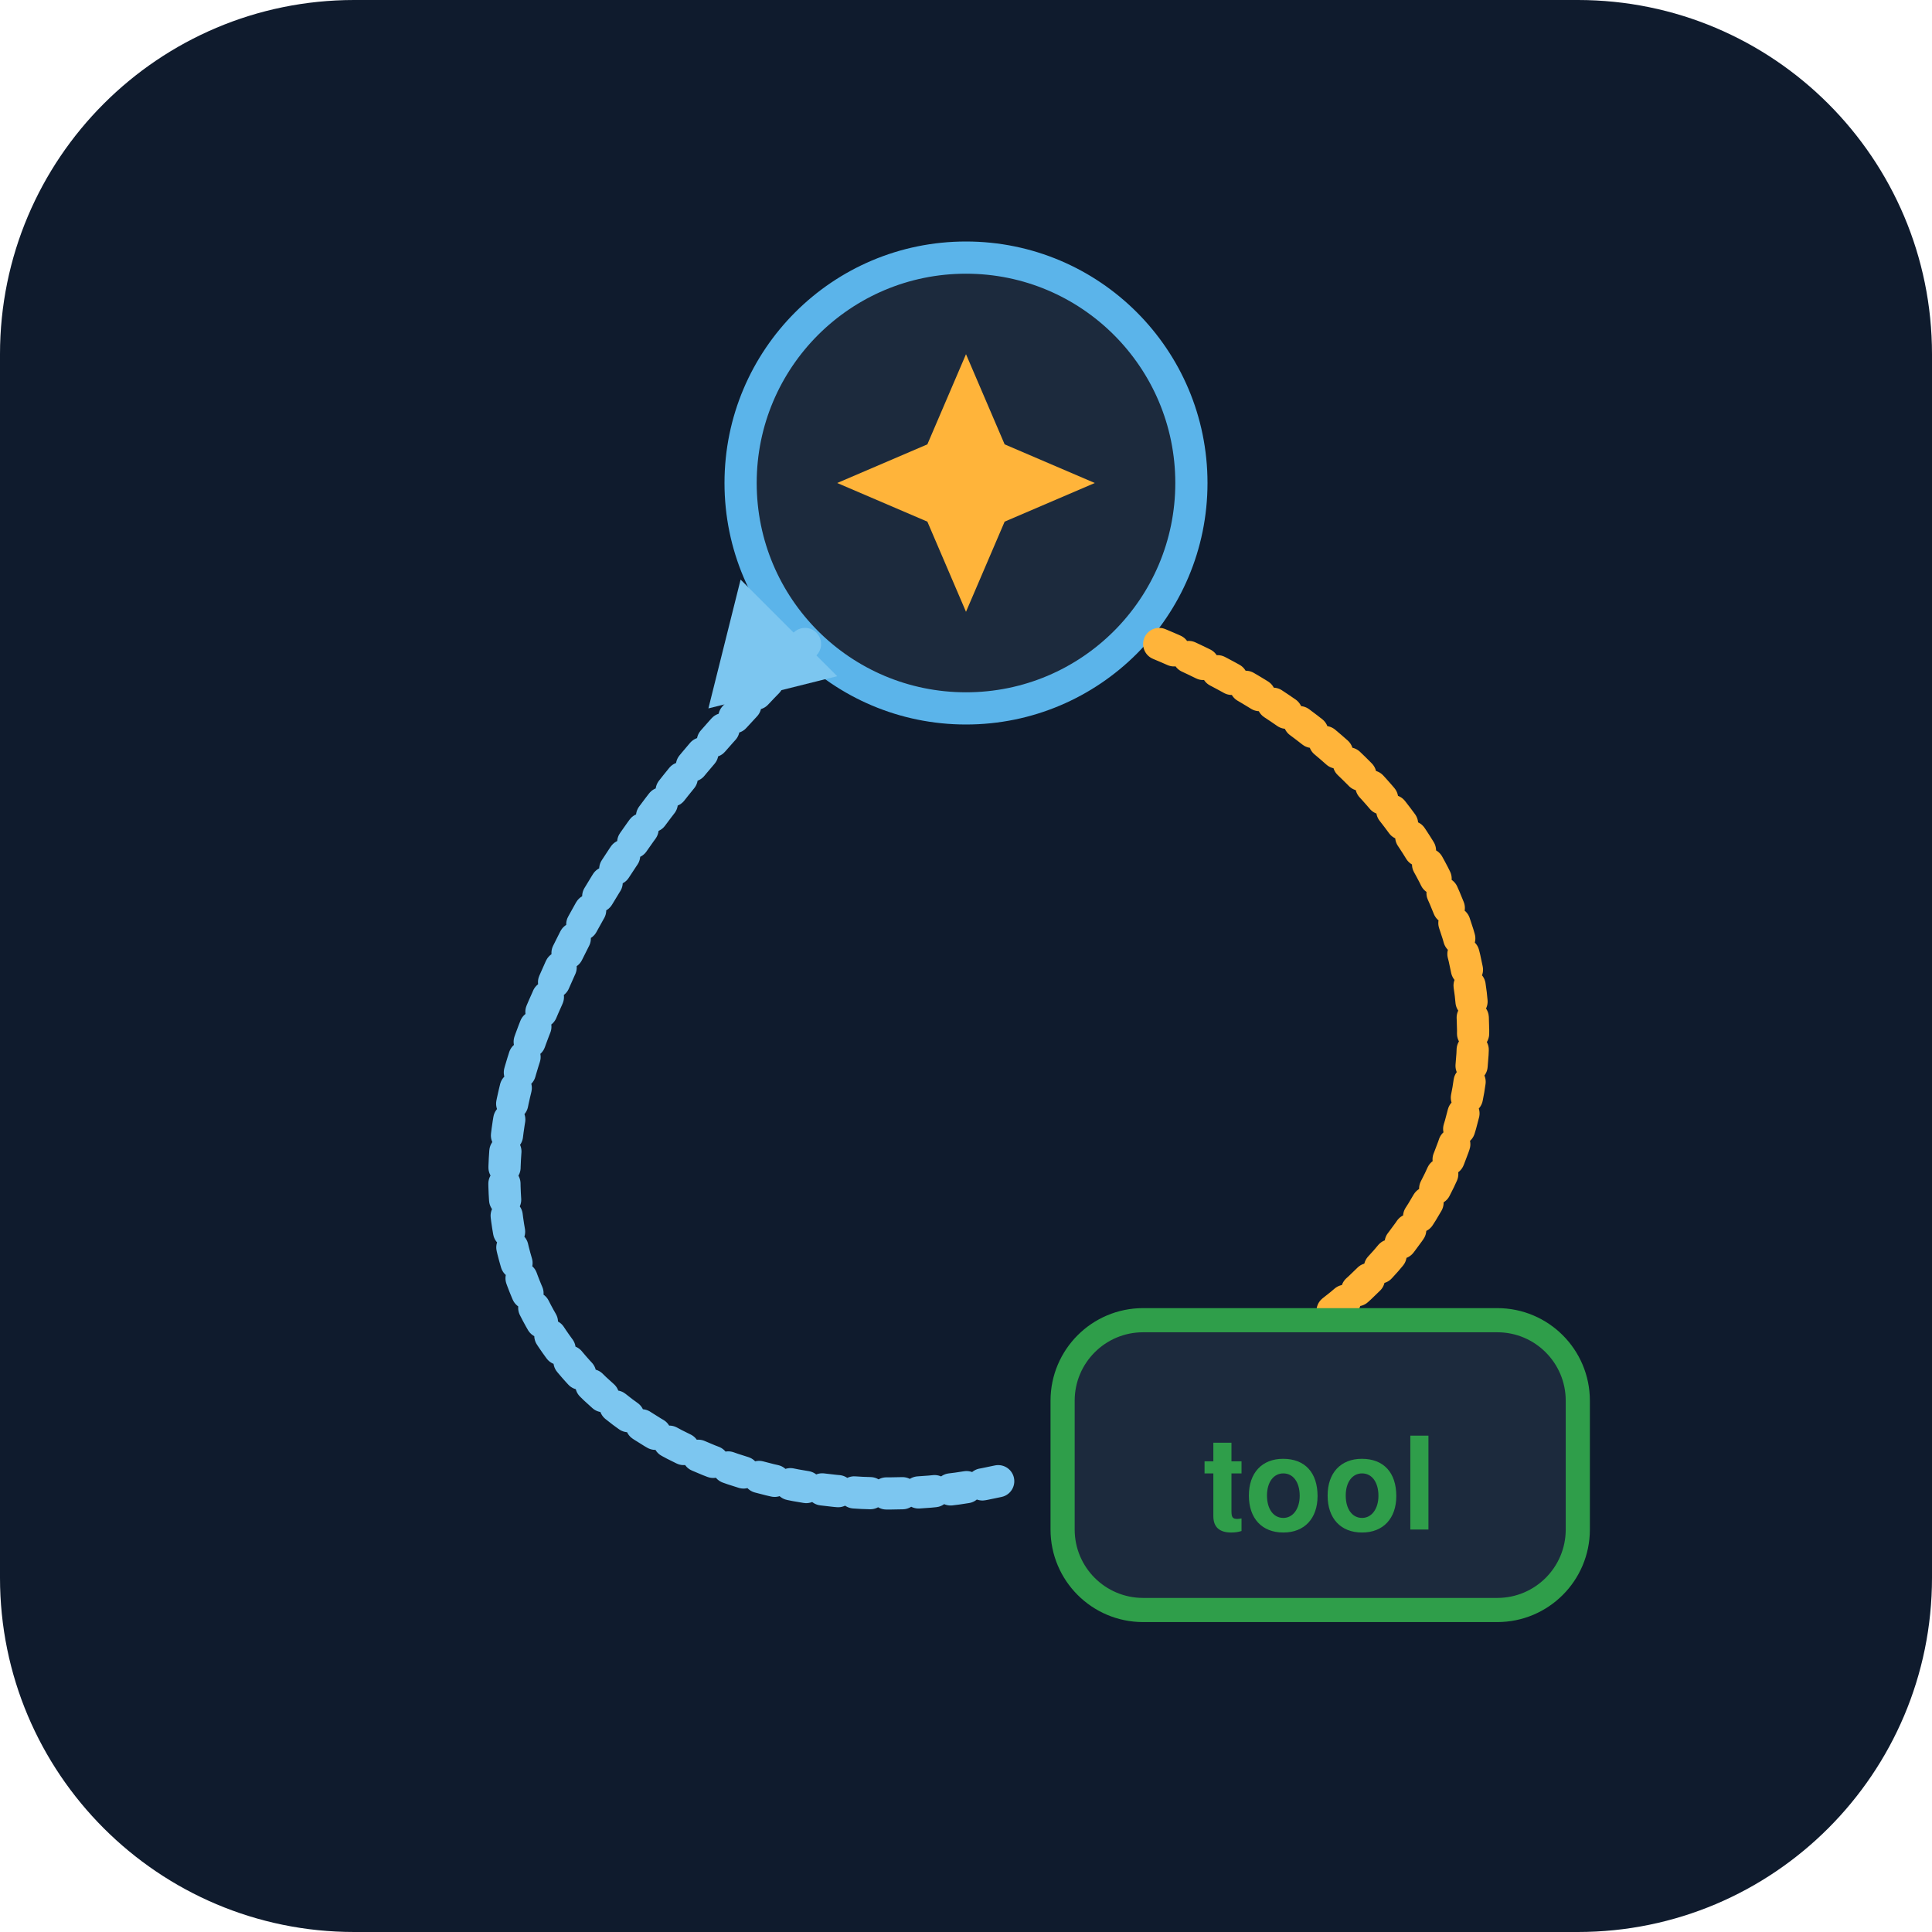
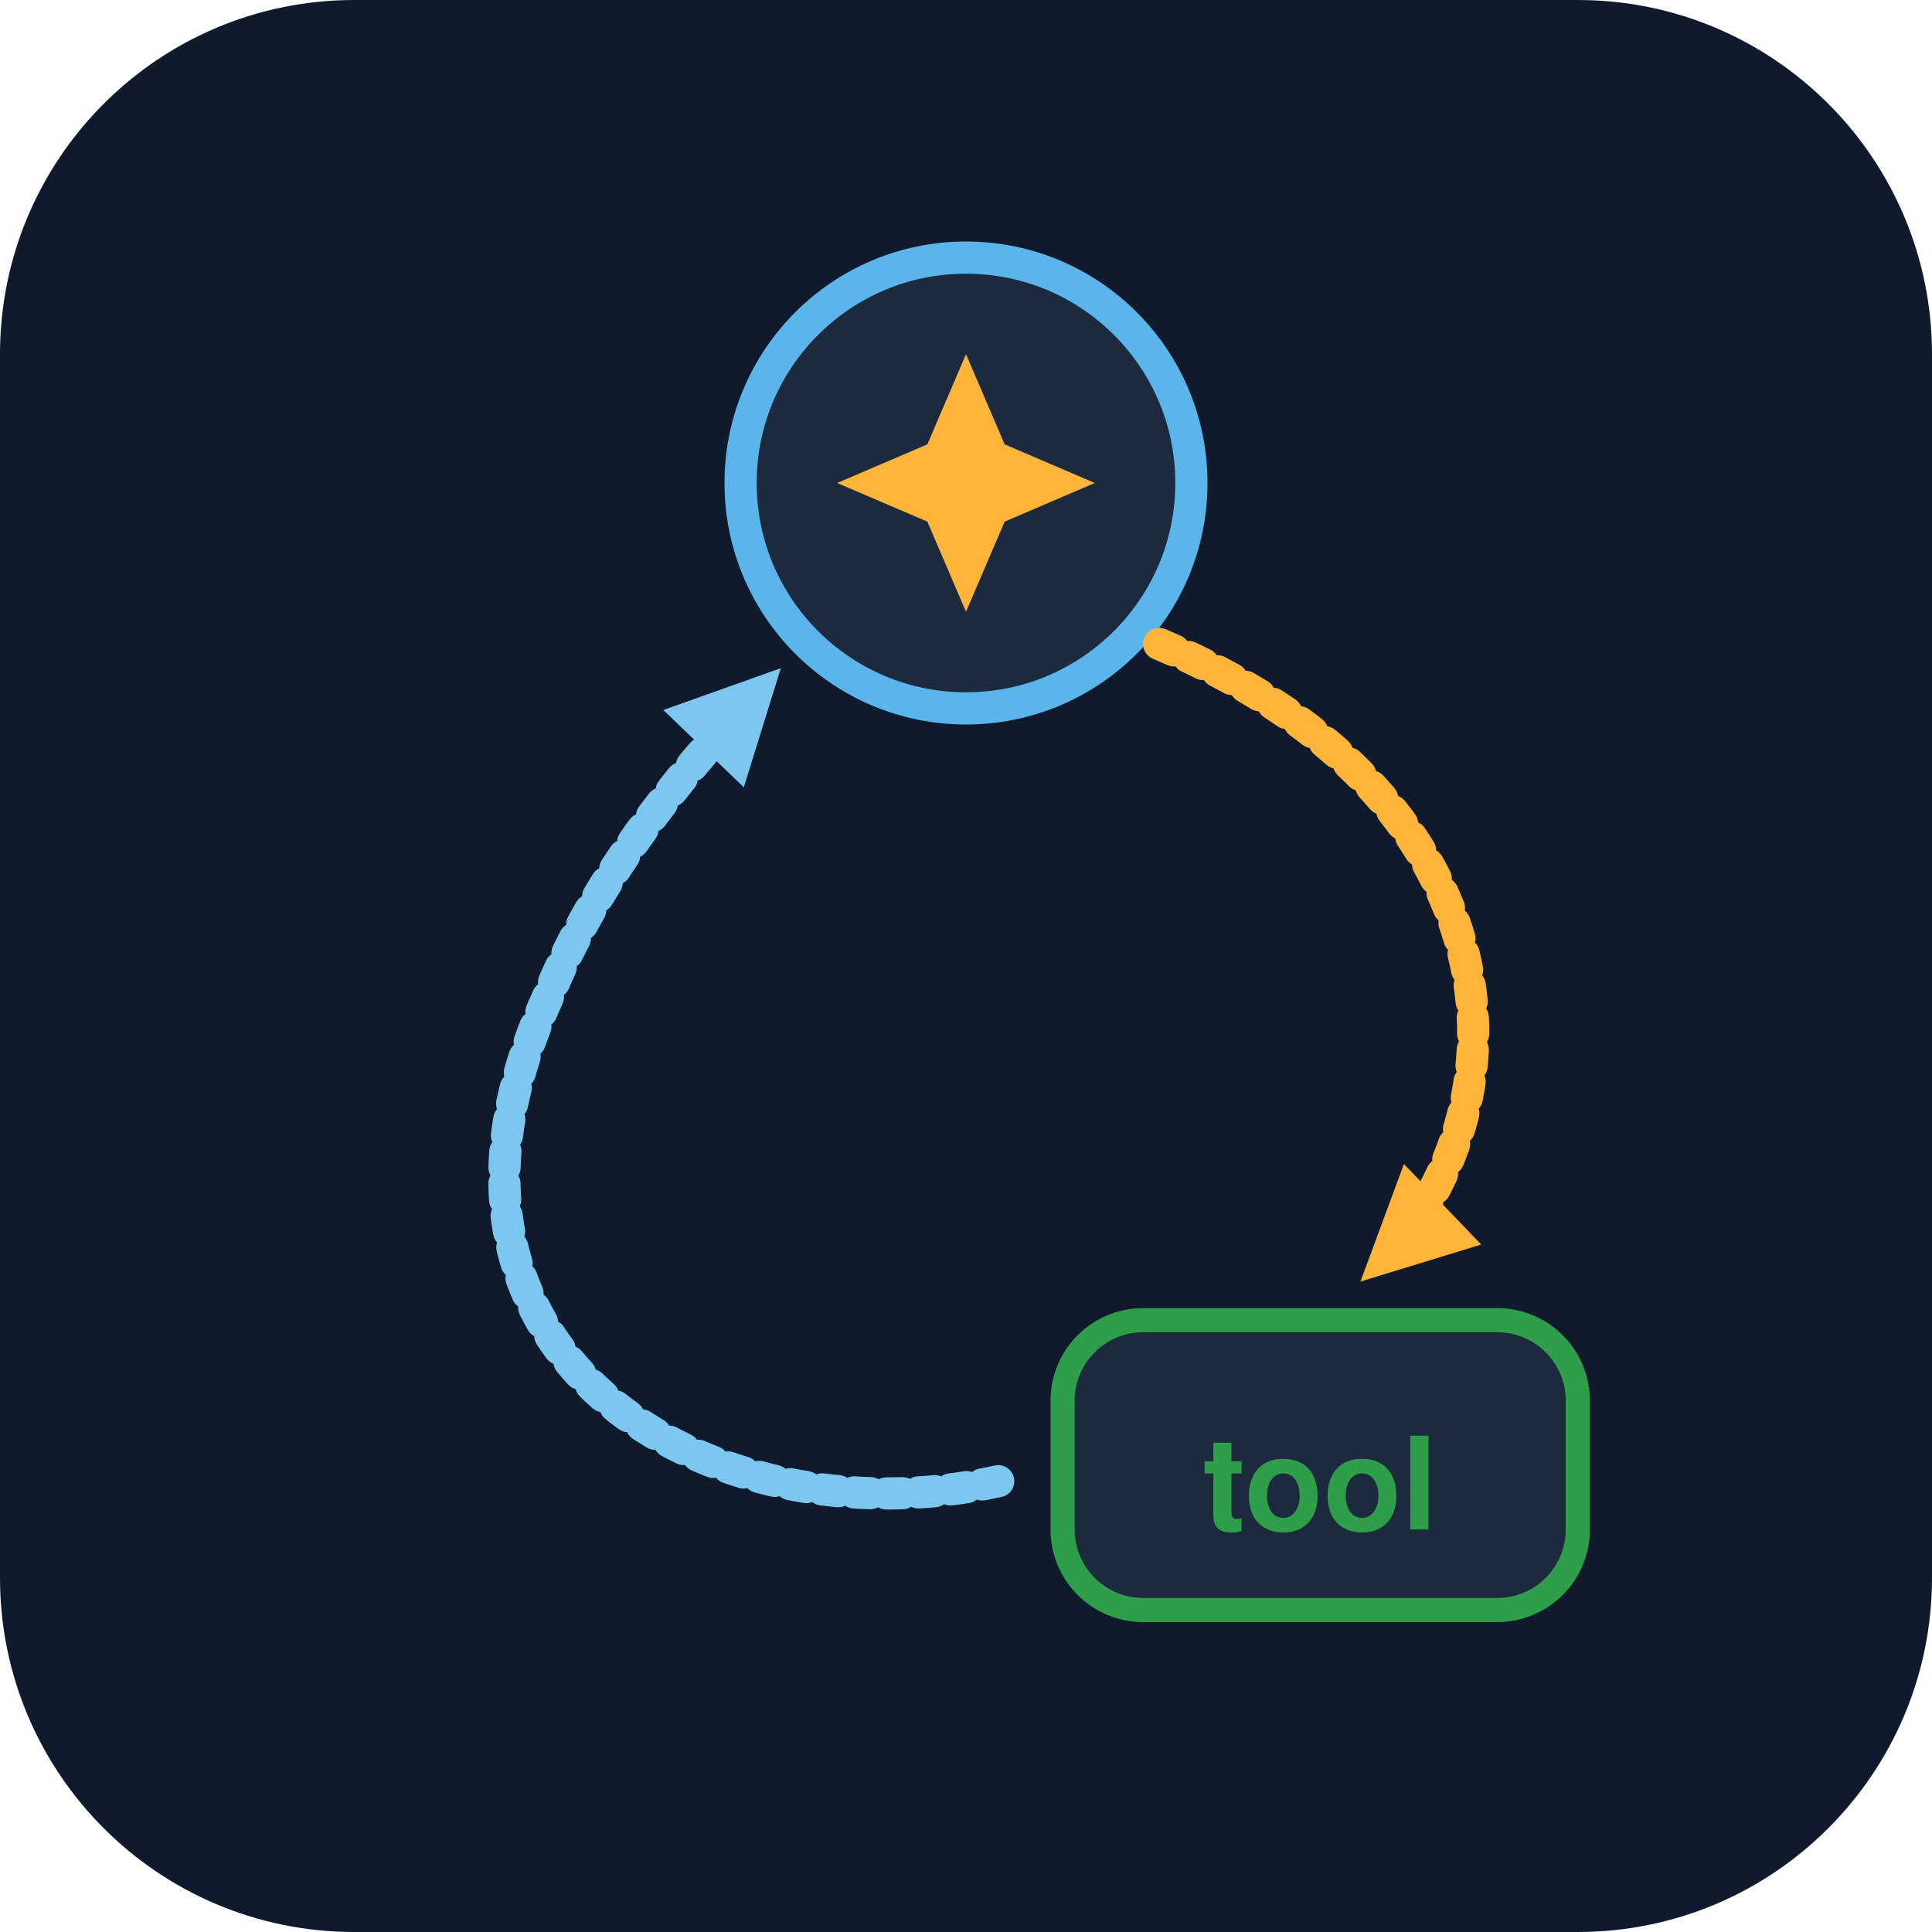
<svg xmlns="http://www.w3.org/2000/svg" viewBox="0 0 120 120" width="120" height="120" role="img">
  <style>@keyframes fade{0%{opacity:0}15.31%,43.75%,100%{opacity:1}}
@keyframes dr{0%{stroke-dashoffset:1}26.25%,43.75%,100%{stroke-dashoffset:0}}
@keyframes pop{0%{opacity:0;transform:scale(.3)}15.31%,43.75%,100%{opacity:1;transform:scale(1)}}
.f{animation:fade 8s ease-out both infinite alternate}
.d{stroke-dasharray:1;animation:dr 8s ease-out both infinite alternate}
.p{transform-box:fill-box;transform-origin:center;animation:pop 8s ease-out both infinite alternate}
@media (prefers-reduced-motion: reduce){*{animation:none!important}}</style>
  <rect width="120" height="120" rx="22" fill="#0f1b2d" />
  <g class="p" style="animation-delay:0s">
    <g>
      <circle cx="60" cy="30" r="14" fill="#1c2a3d" stroke="#5bb4ea" stroke-width="2" />
      <path d="M60,22 L62.4,27.6 L68,30 L62.4,32.4 L60,38 L57.6,32.4 L52,30 L57.6,27.6 Z" fill="#ffb43a" />
    </g>
  </g>
-   <path class="d" style="animation-delay:0.8s" pathLength="1" d="M72,40 C96,50 96,72 82,82" stroke="#ffb43a" stroke-width="2" stroke-linecap="round" stroke-linejoin="round" fill="none" />
+   <path class="d" style="animation-delay:0.8s" pathLength="1" d="M72,40 C92.8,48.7 95.6,66.3 86.8,77.4" stroke="#ffb43a" stroke-width="2" stroke-linecap="round" stroke-linejoin="round" fill="none" />
+   <g class="p" style="animation-delay:1.3s">
+     <path d="M84.5 79.6 L87.2 72.3 L92 77.3 Z" fill="#ffb43a" />
+   </g>
  <g class="p" style="animation-delay:1.6s">
    <g>
      <rect x="66" y="82" width="32" height="18" rx="5" fill="#1c2a3d" stroke="#2f9e4a" stroke-width="1.5" />
      <text x="82" y="95" text-anchor="middle" font-size="8" fill="#2f9e4a" font-family="-apple-system,Helvetica,Arial,sans-serif" font-weight="600">tool</text>
    </g>
  </g>
-   <path class="d" style="animation-delay:2.2s" pathLength="1" d="M62,92 C44,96 24,84 34,62 C38,52 46,44 50,40" stroke="#7cc6f0" stroke-width="2" stroke-linecap="round" stroke-linejoin="round" fill="none" />
+   <path class="d" style="animation-delay:2.2s" pathLength="1" d="M62,92 C44,96 24,84 34,62 C37,54.5 42.2,48.2 46.3,43.8" stroke="#7cc6f0" stroke-width="2" stroke-linecap="round" stroke-linejoin="round" fill="none" />
  <g class="p" style="animation-delay:3.0s">
-     <path d="M46,36 L52,42 L44,44 Z" fill="#7cc6f0" />
+     <path d="M48.5 41.5 L46.2 48.9 L41.2 44.1 Z" fill="#7cc6f0" />
  </g>
</svg>
